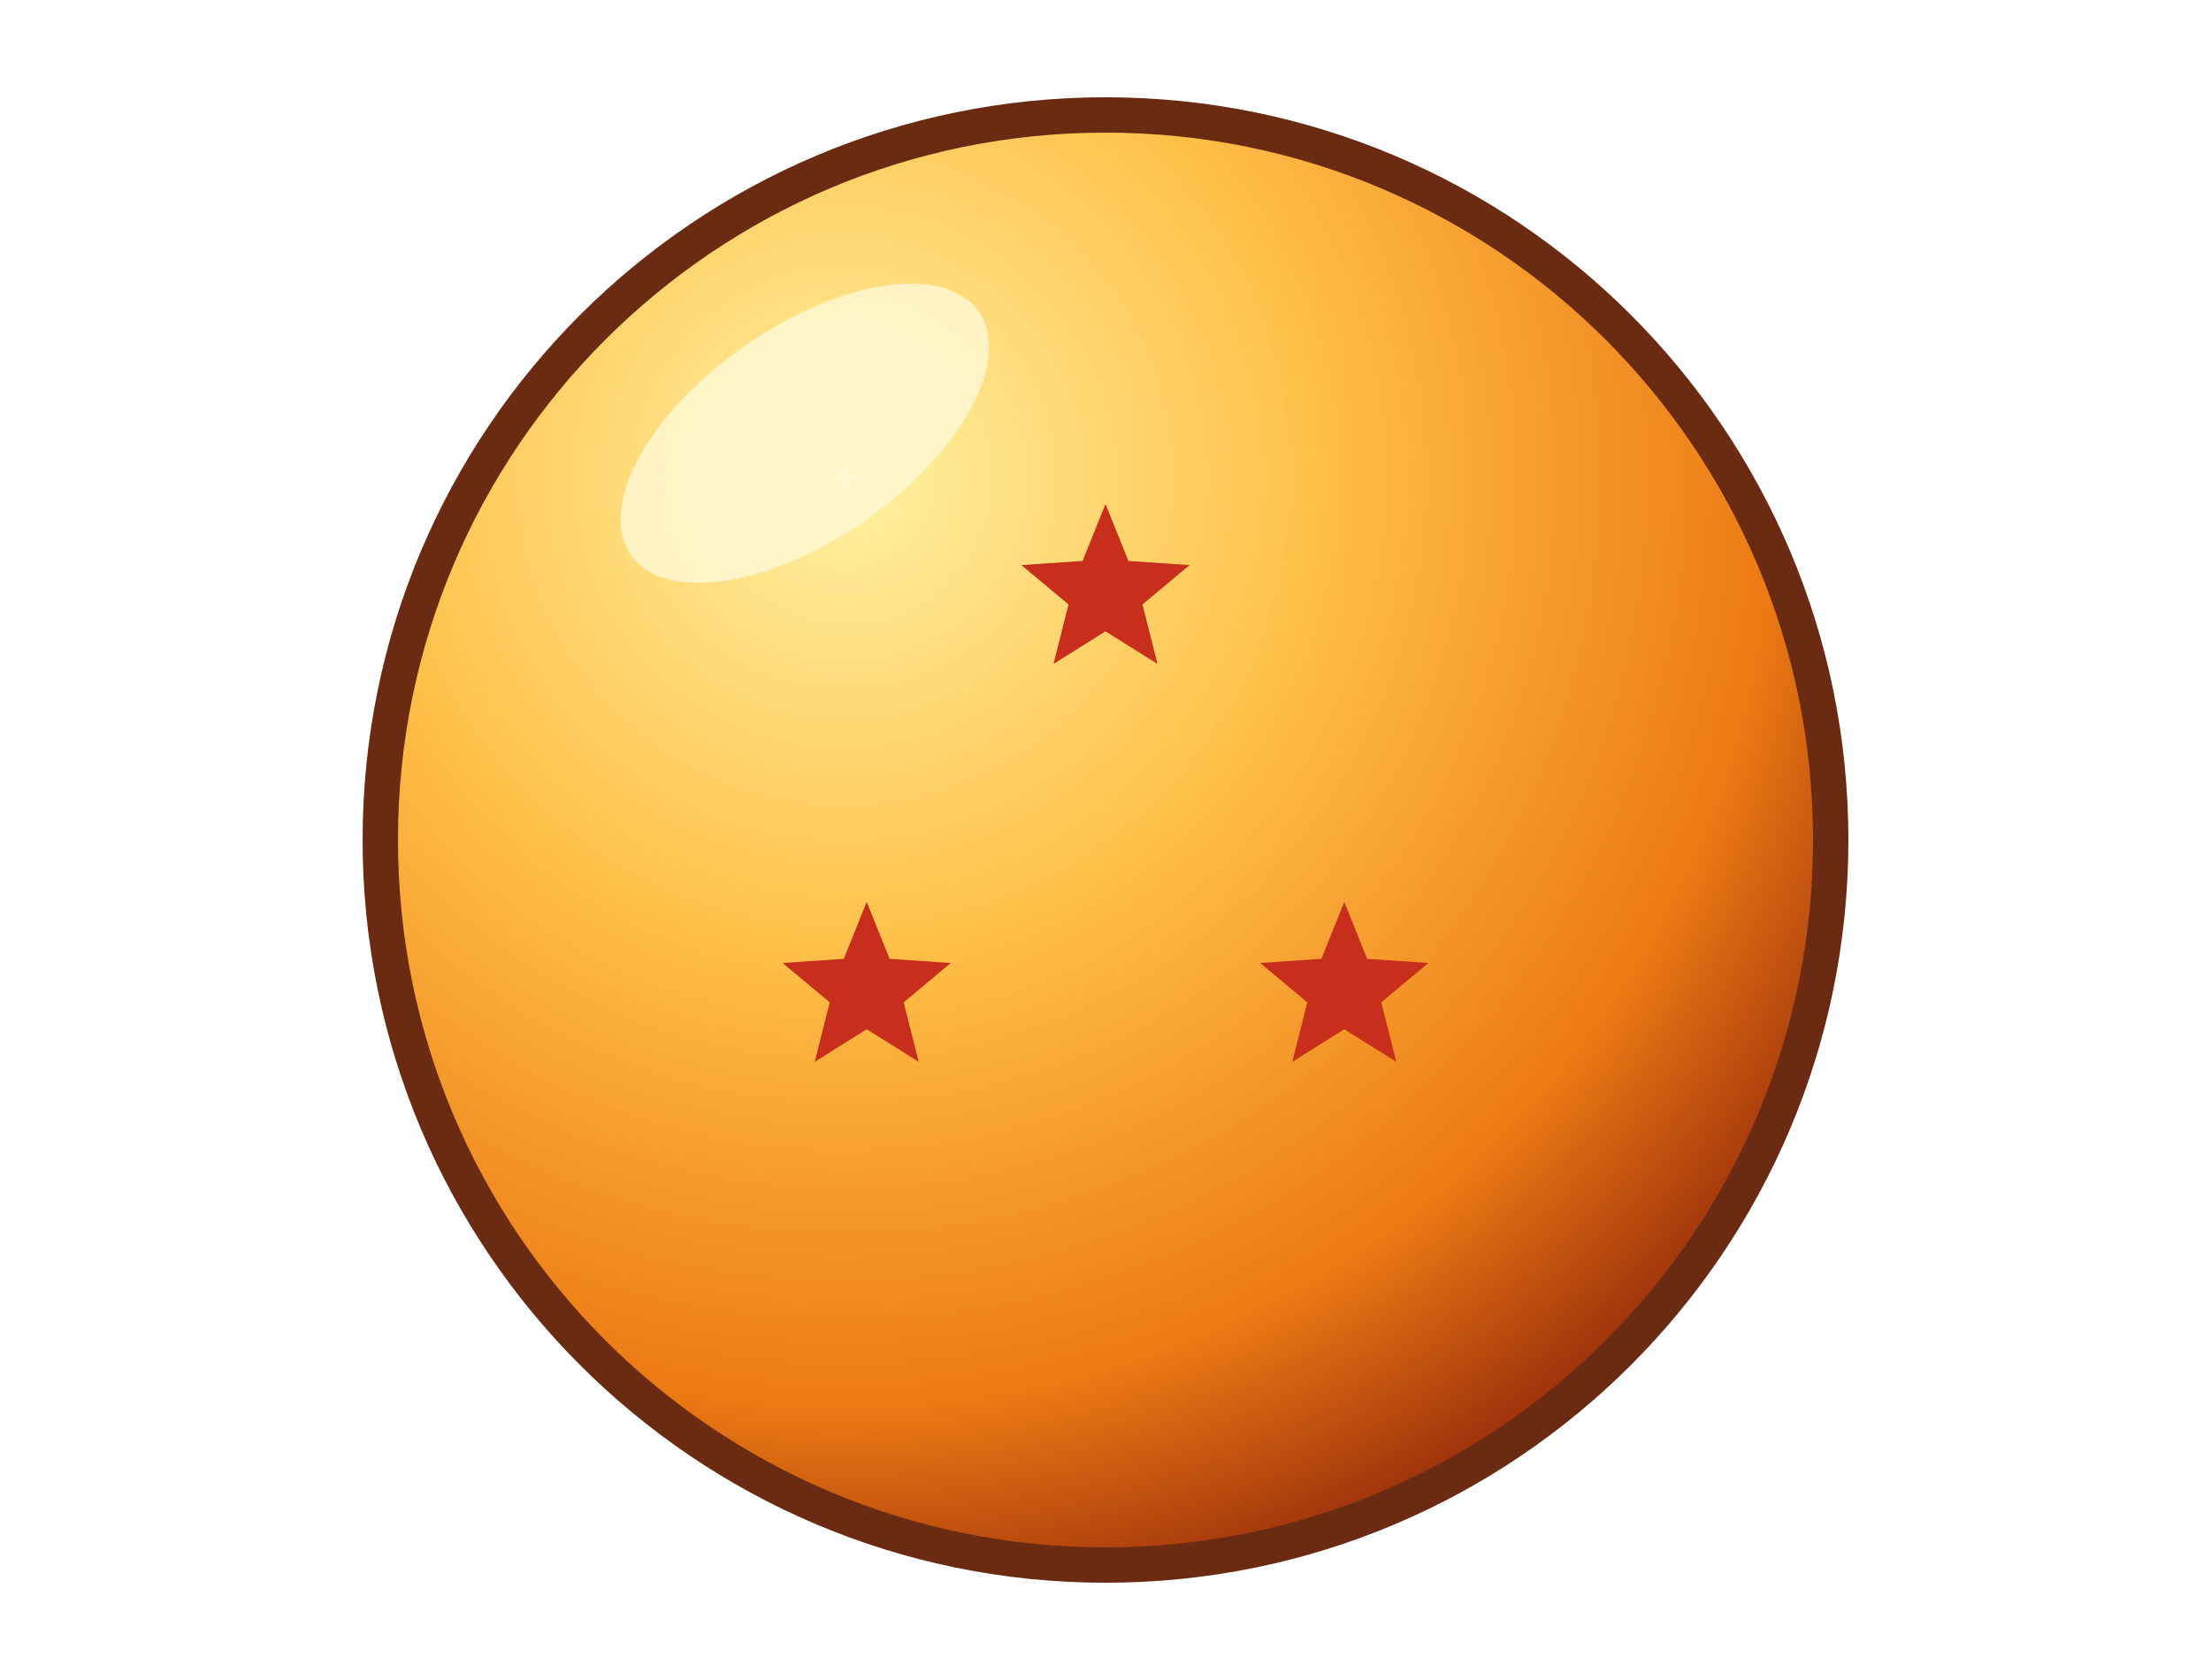
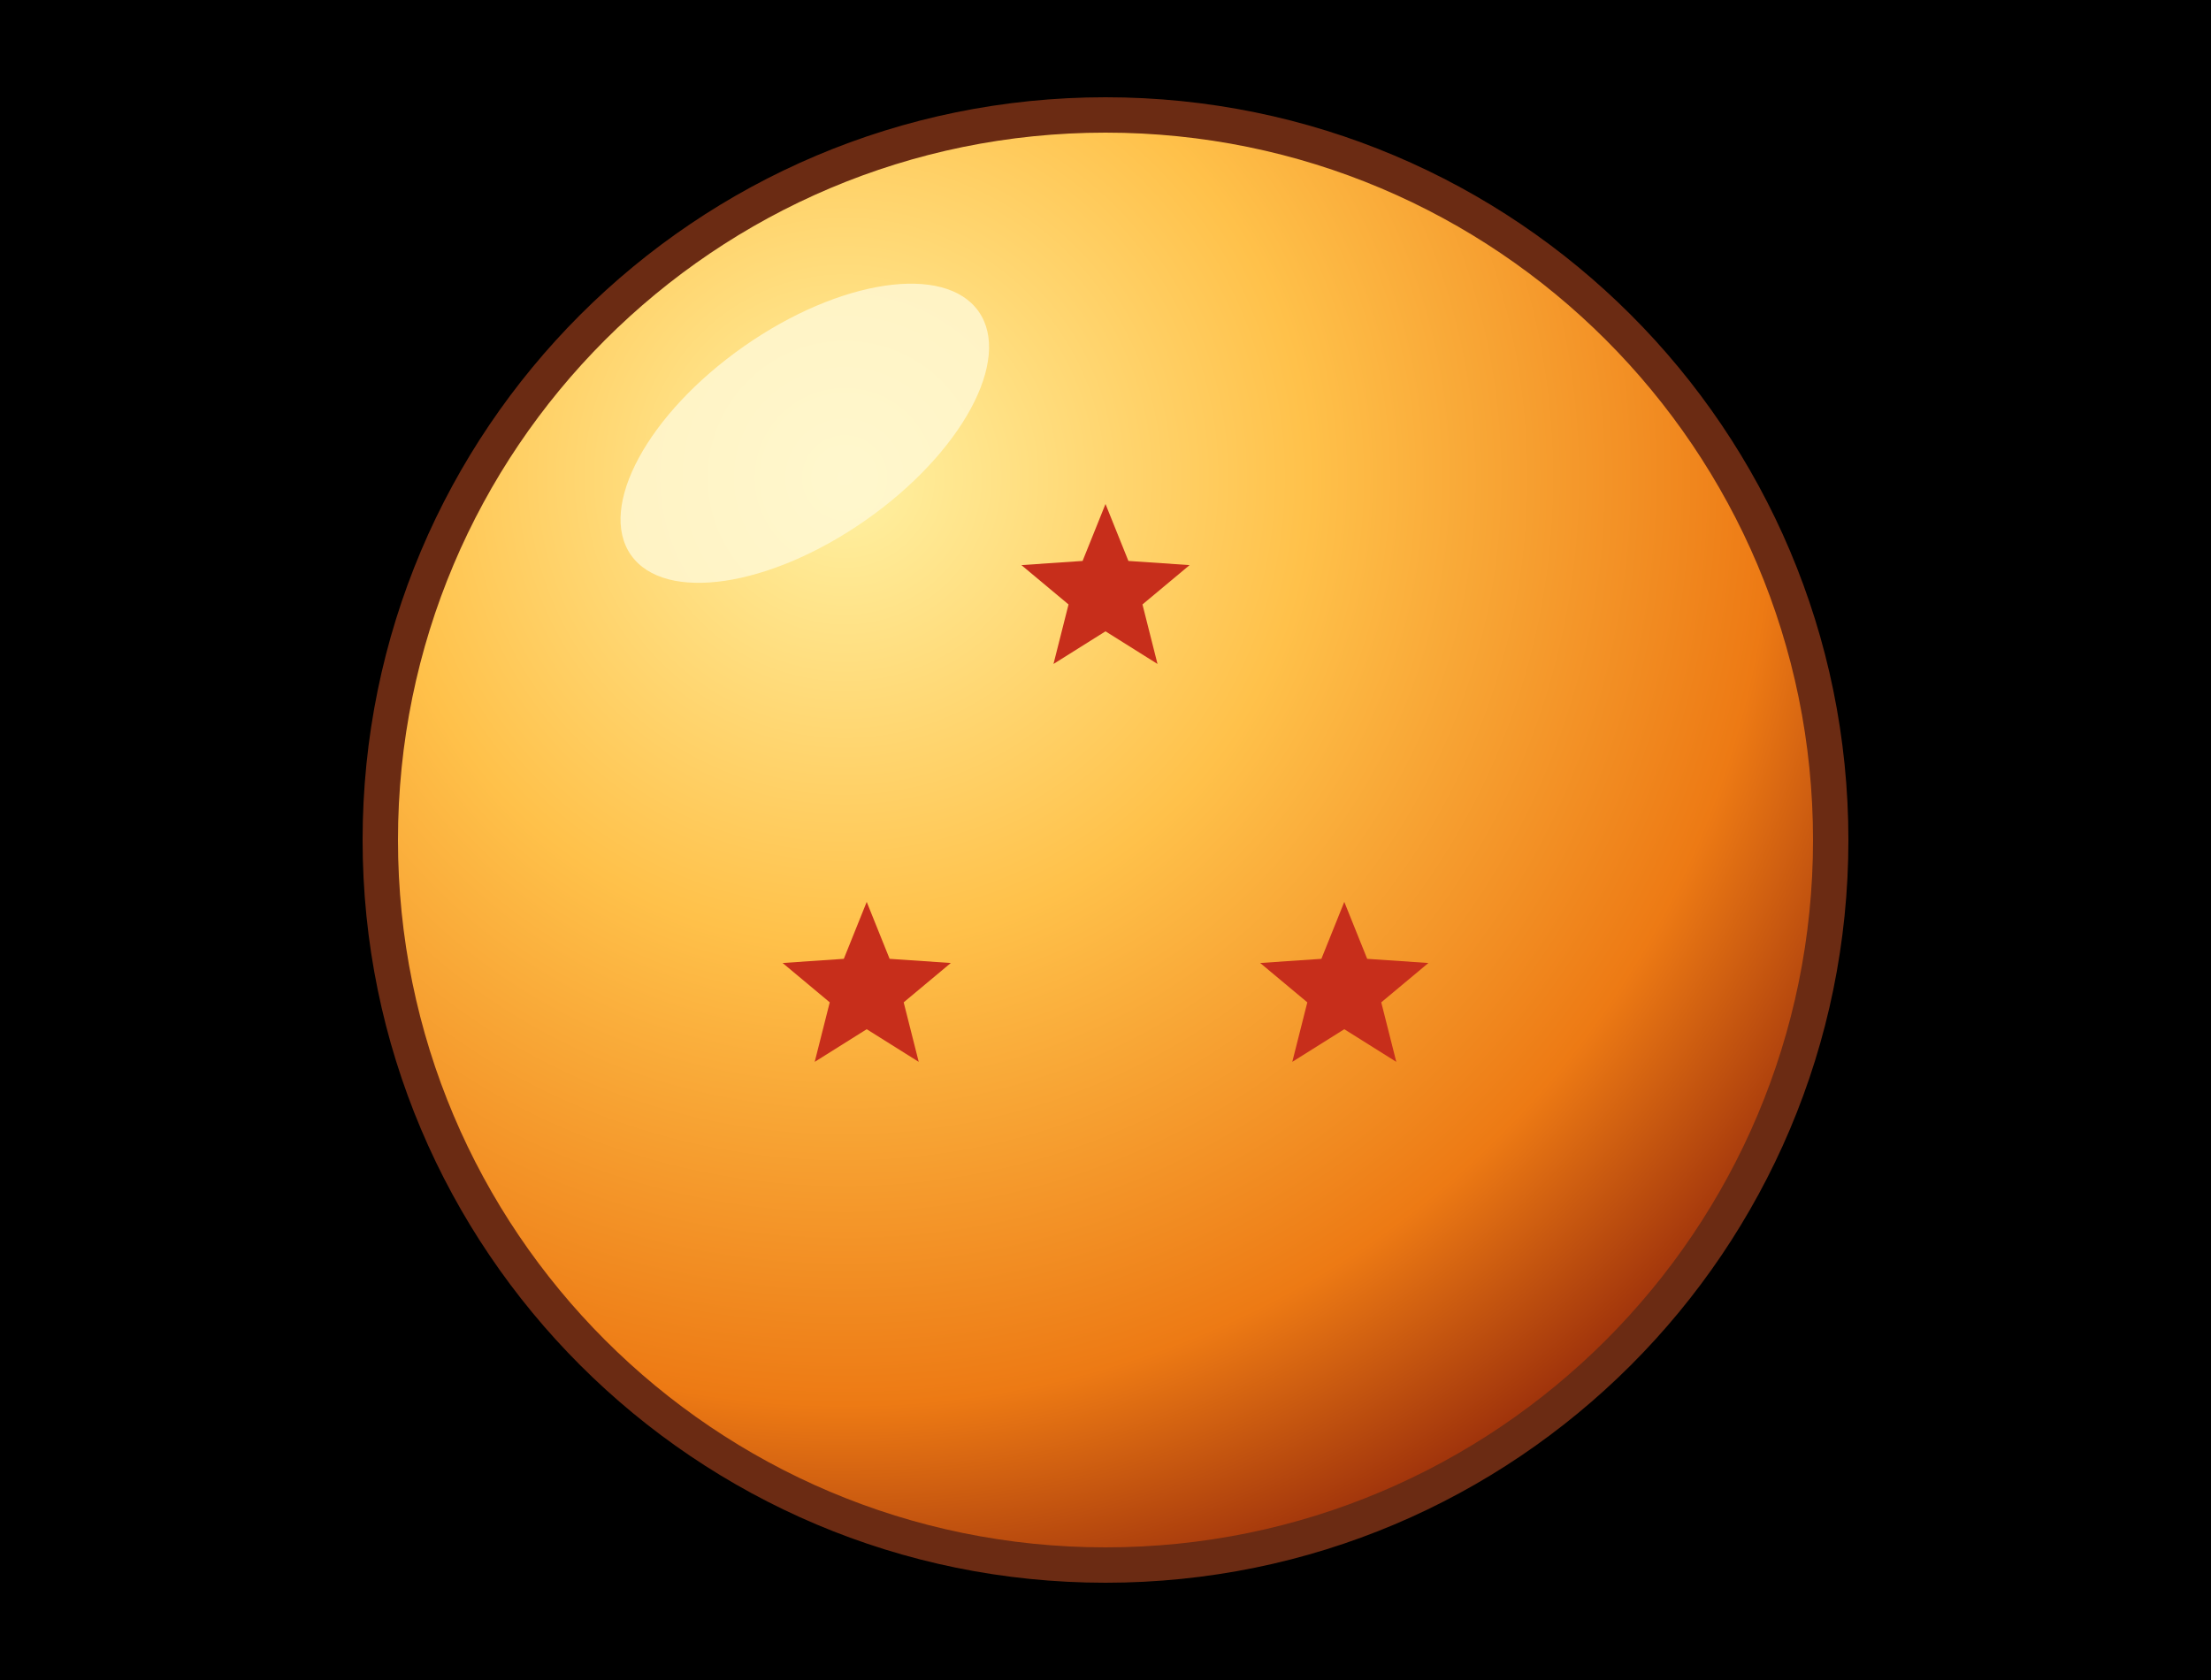
<svg xmlns="http://www.w3.org/2000/svg" width="250" height="190" viewBox="0 0 250 190">
+   <rect width="250" height="190" fill="#000" />
  <defs>
    <radialGradient id="g" cx=".32" cy=".25" r=".8">
      <stop stop-color="#fff2a4" />
      <stop offset=".4" stop-color="#ffc14a" />
      <stop offset=".8" stop-color="#ed7a14" />
      <stop offset="1" stop-color="#9e320b" />
    </radialGradient>
  </defs>
  <circle cx="125" cy="95" r="82" fill="url(#g)" stroke="#6b2b13" stroke-width="4" />
  <ellipse cx="91" cy="49" rx="24" ry="12" transform="rotate(-35 91 49)" fill="#fff9d7" opacity=".8" />
  <polygon points="125.00,57.00 127.59,63.44 134.51,63.91 129.18,68.36 130.88,75.09 125.00,71.40 119.12,75.09 120.82,68.36 115.49,63.91 122.41,63.44" fill="#c72e1b" />
  <polygon points="98.00,102.00 100.59,108.44 107.51,108.91 102.18,113.36 103.88,120.09 98.00,116.40 92.12,120.09 93.82,113.36 88.49,108.91 95.41,108.44" fill="#c72e1b" />
  <polygon points="152.00,102.00 154.59,108.44 161.51,108.91 156.18,113.36 157.88,120.09 152.00,116.40 146.12,120.09 147.82,113.36 142.49,108.91 149.41,108.44" fill="#c72e1b" />
</svg>
